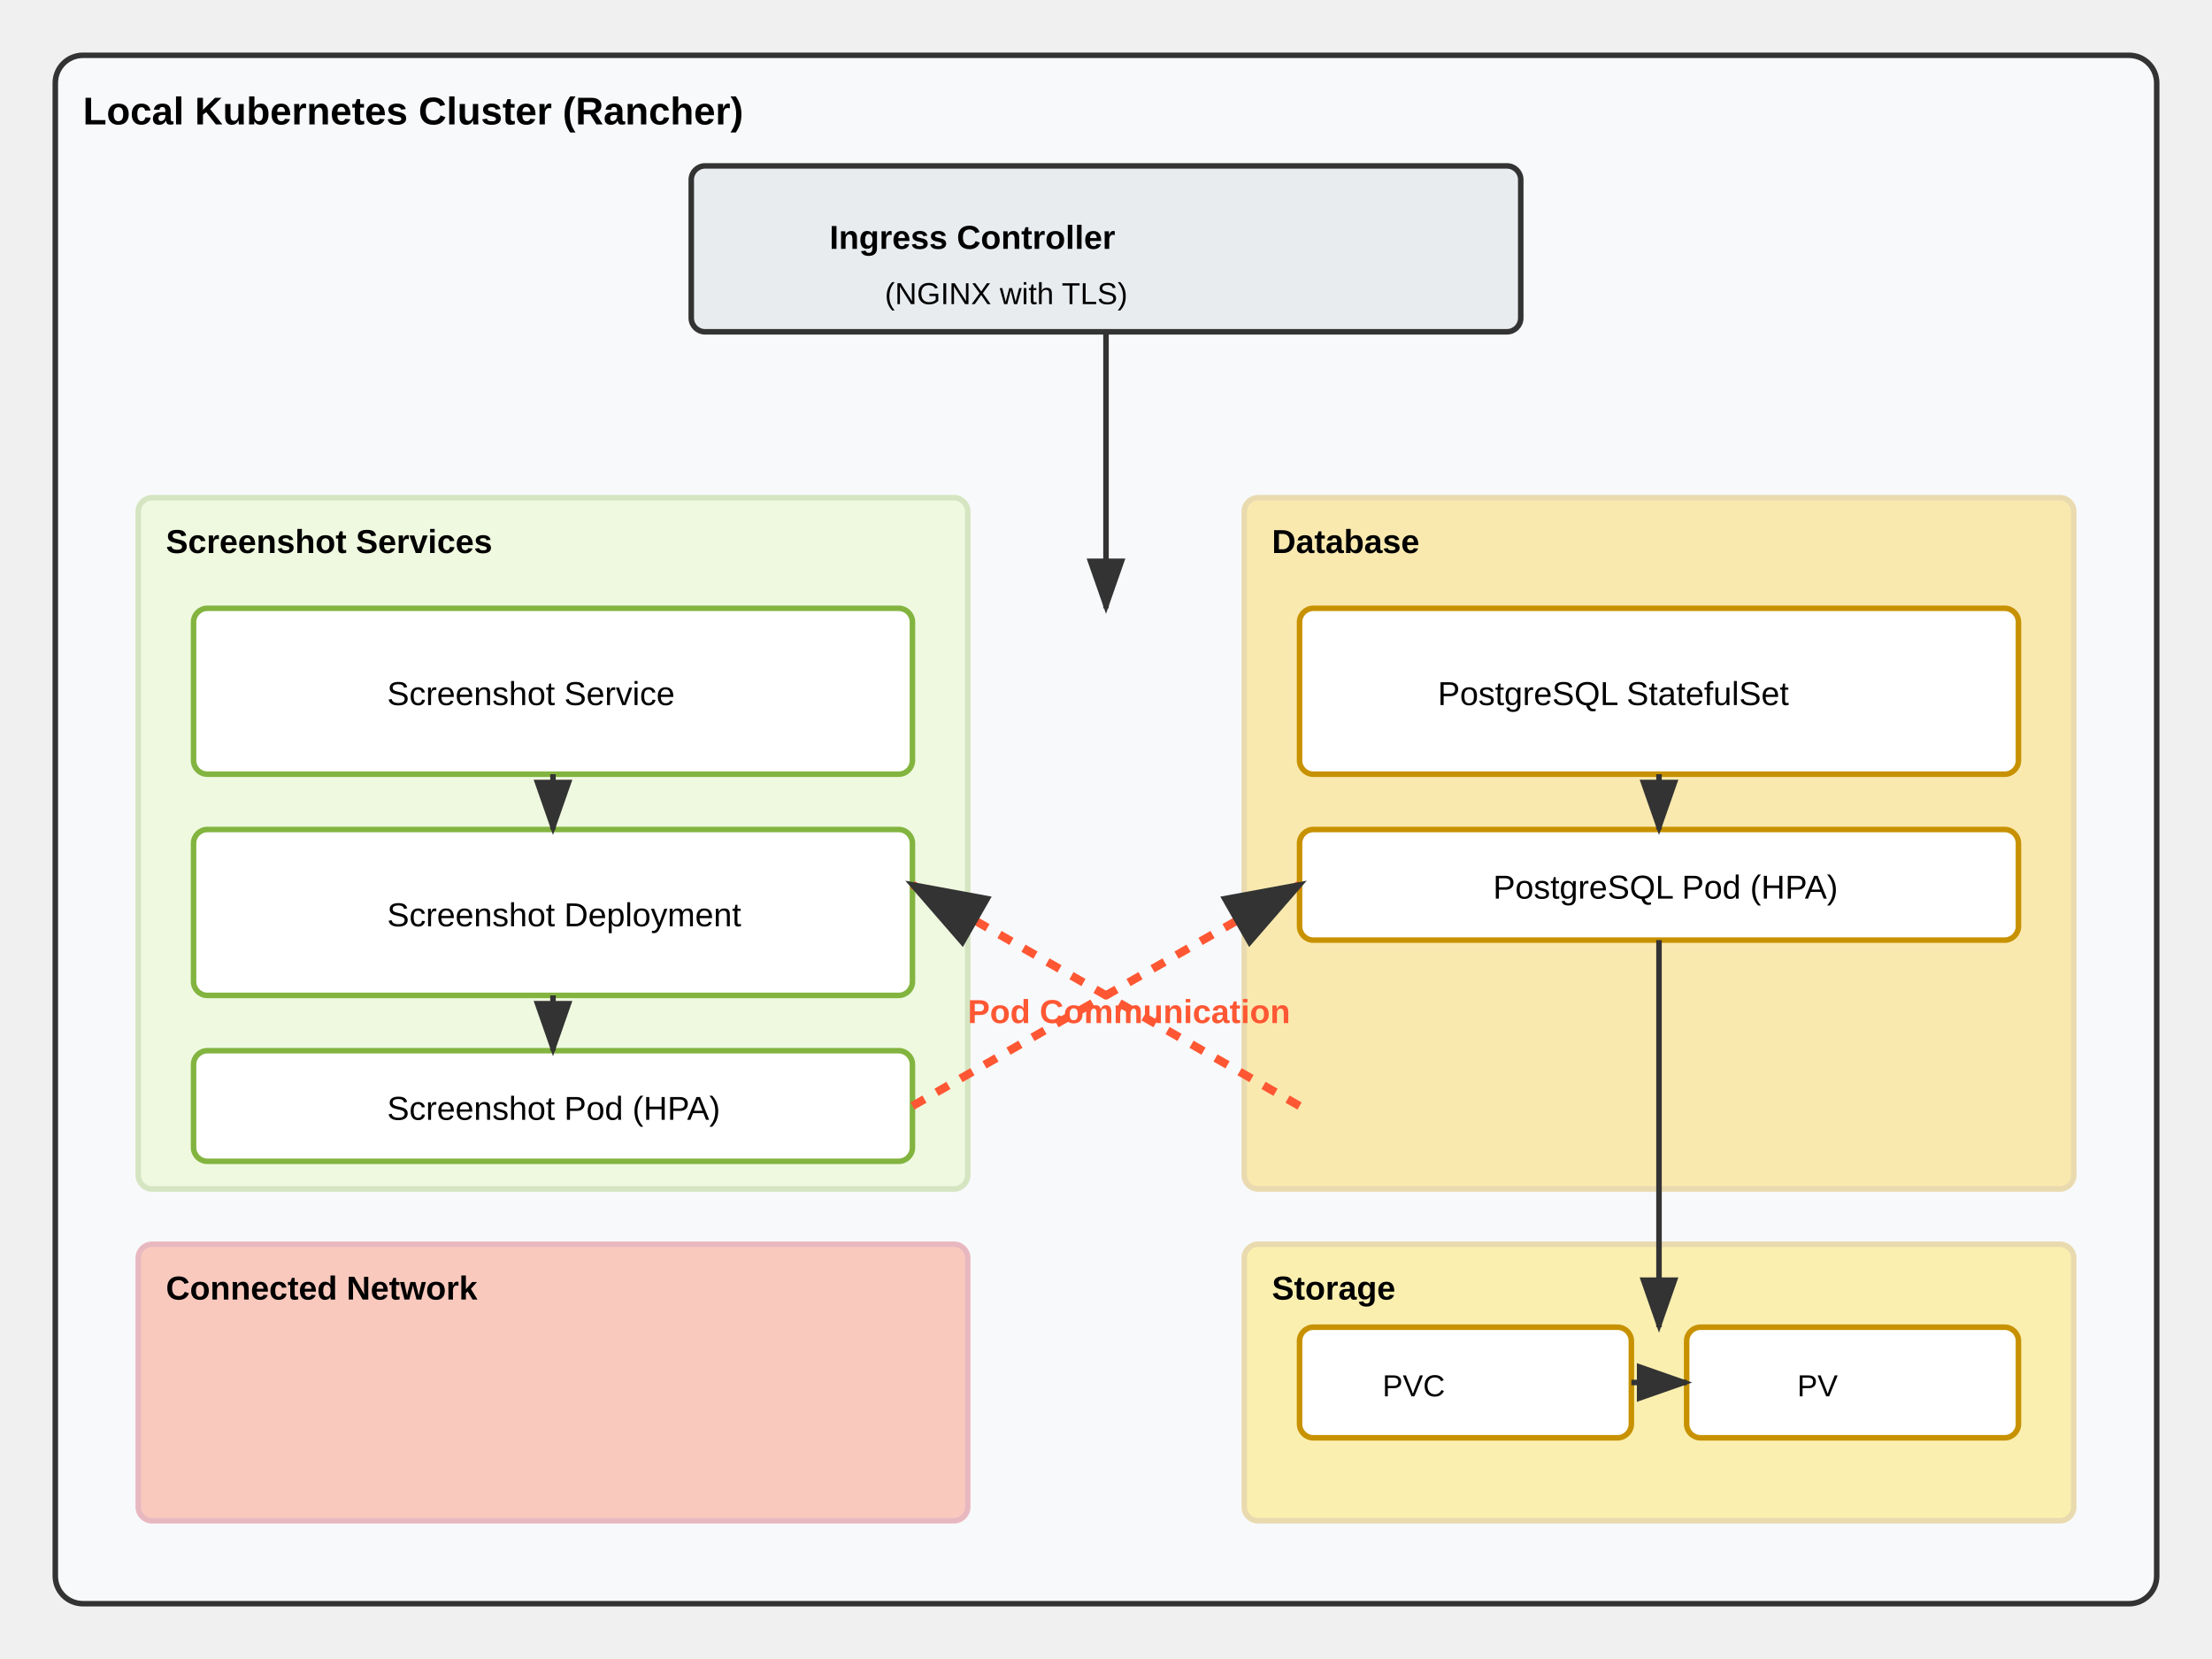
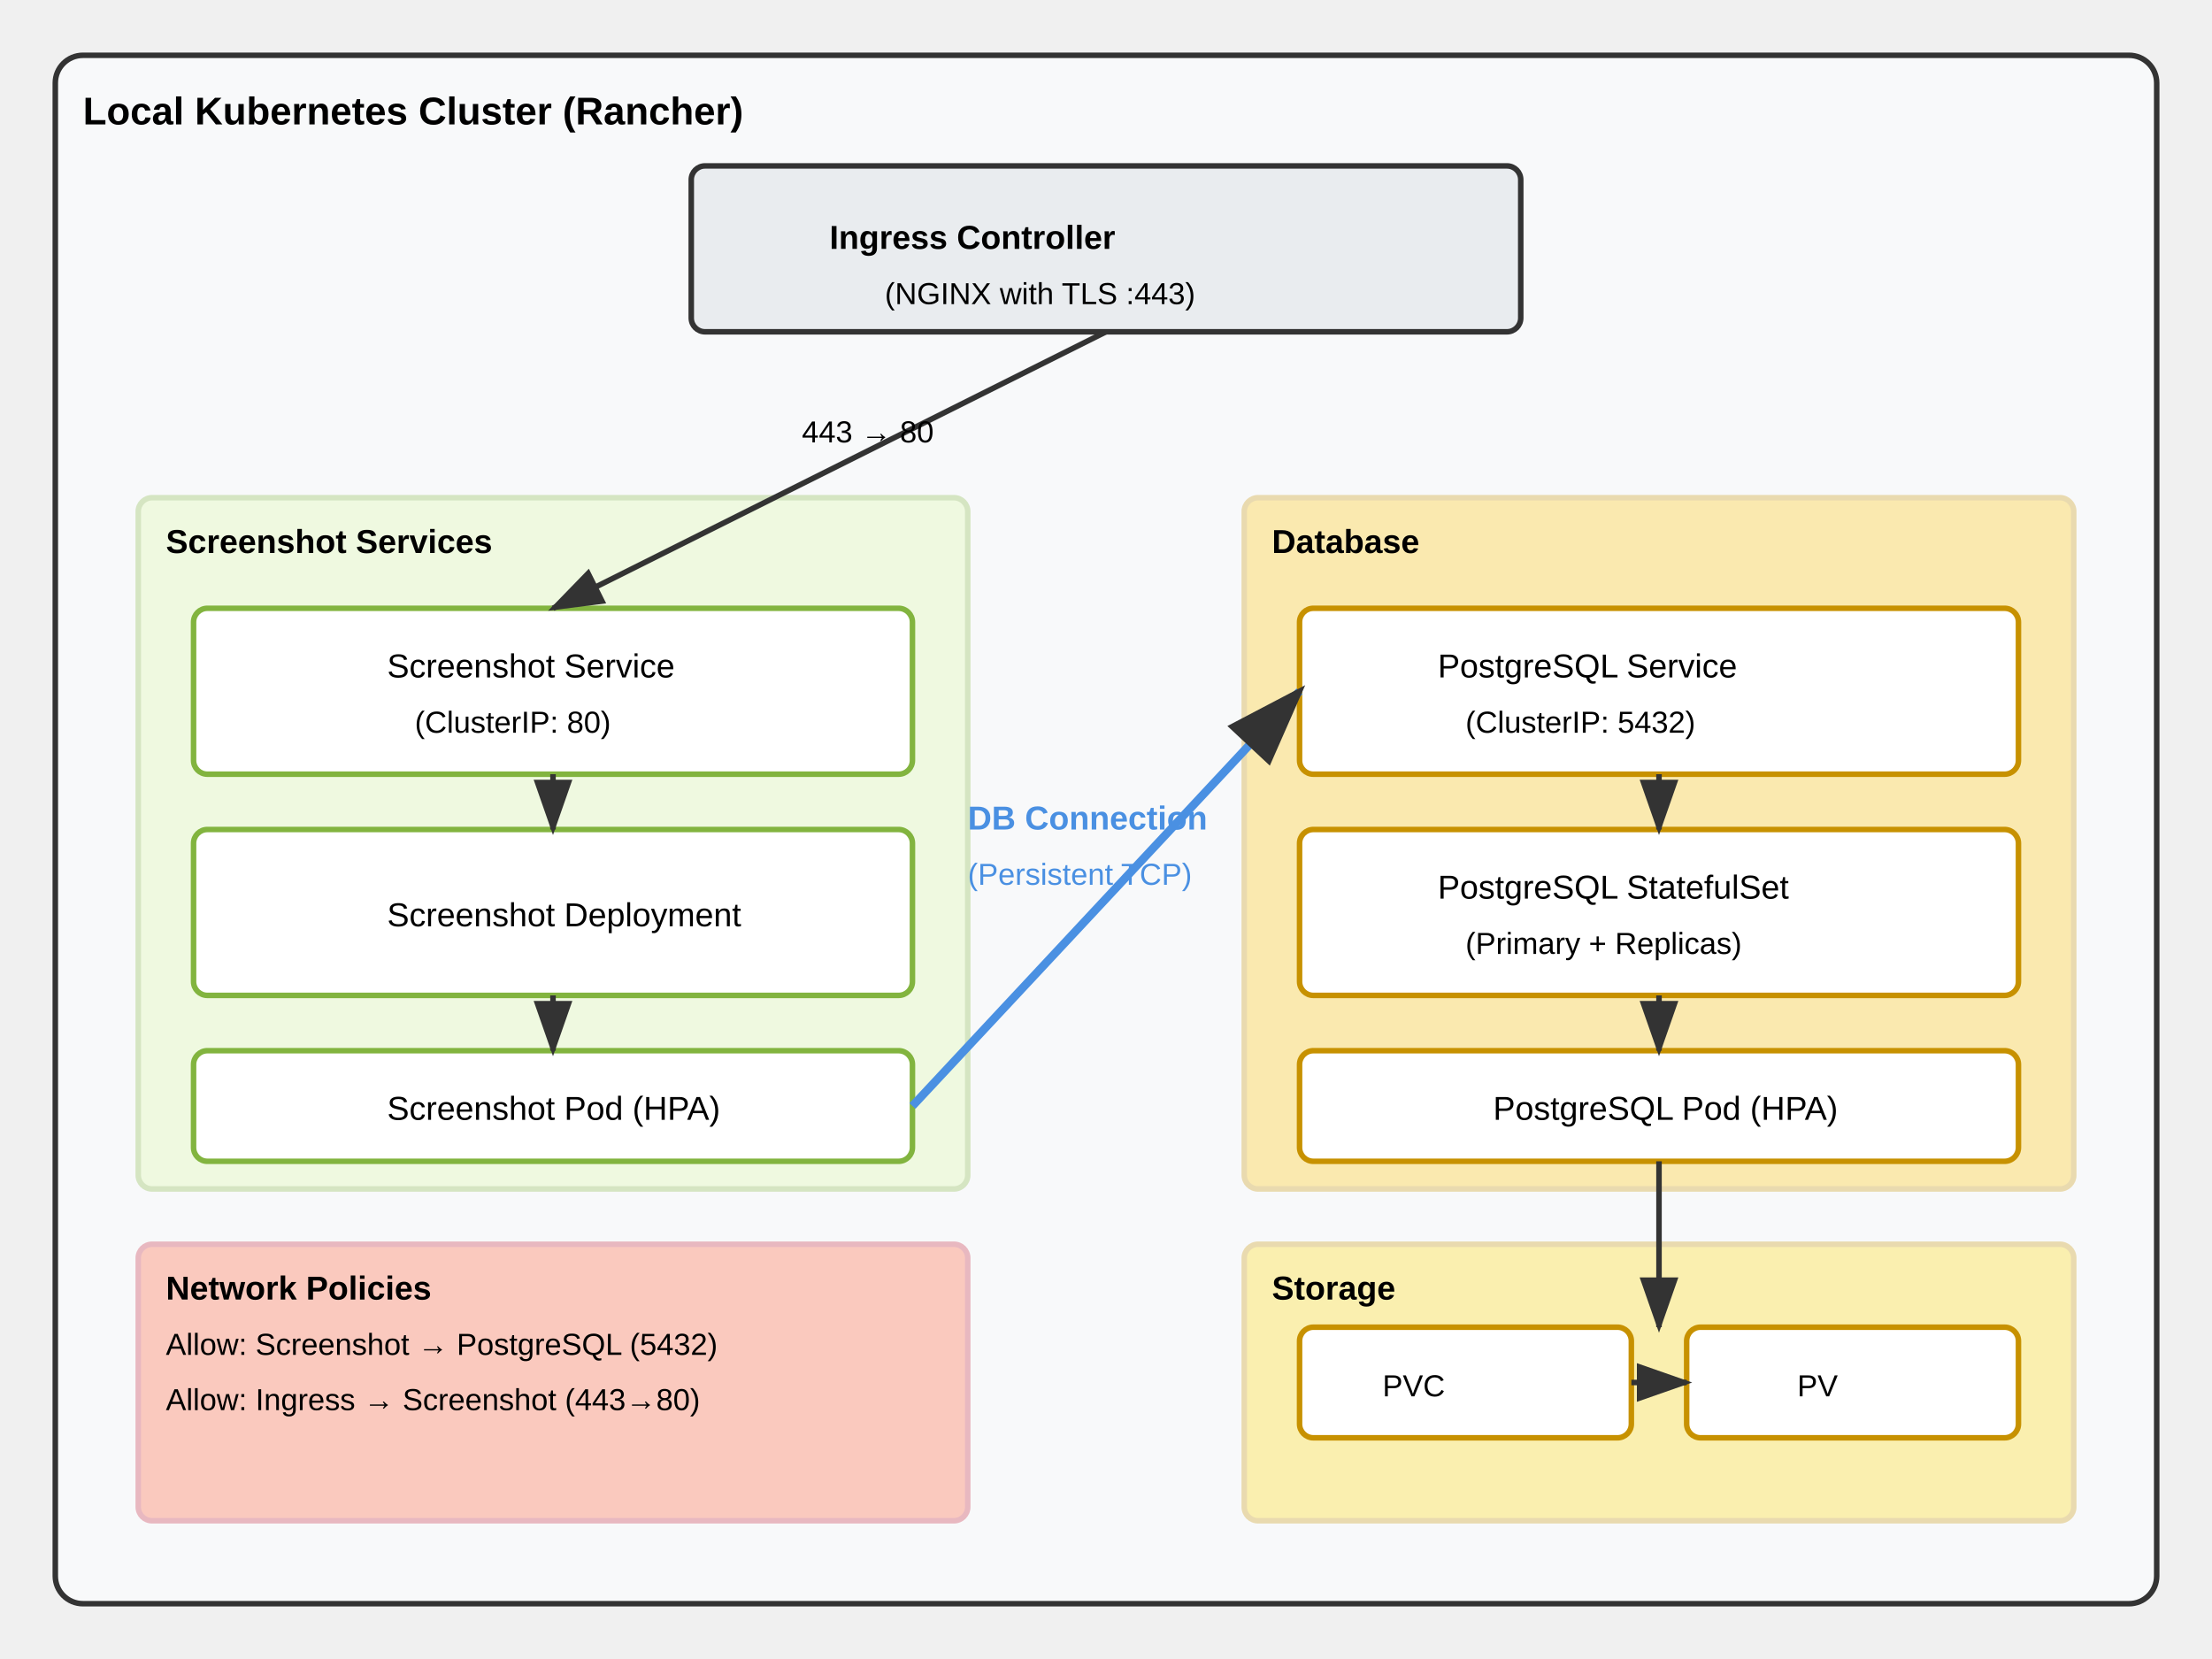
<svg xmlns="http://www.w3.org/2000/svg" viewBox="0 0 800 600">
  <rect x="20" y="20" width="760" height="560" fill="#f8f9fa" stroke="#333" stroke-width="2" rx="10" />
  <text x="30" y="45" font-family="Arial" font-size="14" font-weight="bold">Local Kubernetes Cluster (Rancher)</text>
  <rect x="250" y="60" width="300" height="60" fill="#e9ecef" stroke="#333" stroke-width="2" rx="5" />
  <text x="300" y="90" font-family="Arial" font-size="12" font-weight="bold">Ingress Controller</text>
-   <text x="320" y="110" font-family="Arial" font-size="11">(NGINX with TLS)</text>
+   <text x="320" y="110" font-family="Arial" font-size="11">(NGINX with TLS :443)</text>
  <rect x="50" y="180" width="300" height="250" fill="#daf7a6" stroke="#82b43f" stroke-width="2" rx="5" opacity="0.3" />
  <text x="60" y="200" font-family="Arial" font-size="12" font-weight="bold">Screenshot Services</text>
  <rect x="70" y="220" width="260" height="60" fill="#ffffff" stroke="#82b43f" stroke-width="2" rx="5" />
-   <text x="140" y="255" font-family="Arial" font-size="12">Screenshot Service</text>
+   <text x="140" y="245" font-family="Arial" font-size="12">Screenshot Service</text>
+   <text x="150" y="265" font-family="Arial" font-size="11">(ClusterIP: 80)</text>
  <rect x="70" y="300" width="260" height="60" fill="#ffffff" stroke="#82b43f" stroke-width="2" rx="5" />
  <text x="140" y="335" font-family="Arial" font-size="12">Screenshot Deployment</text>
  <rect x="70" y="380" width="260" height="40" fill="#ffffff" stroke="#82b43f" stroke-width="2" rx="5" />
  <text x="140" y="405" font-family="Arial" font-size="12">Screenshot Pod (HPA)</text>
  <rect x="450" y="180" width="300" height="250" fill="#ffc300" stroke="#c79100" stroke-width="2" rx="5" opacity="0.3" />
  <text x="460" y="200" font-family="Arial" font-size="12" font-weight="bold">Database</text>
  <rect x="470" y="220" width="260" height="60" fill="#ffffff" stroke="#c79100" stroke-width="2" rx="5" />
-   <text x="520" y="255" font-family="Arial" font-size="12">PostgreSQL StatefulSet</text>
-   <rect x="470" y="300" width="260" height="40" fill="#ffffff" stroke="#c79100" stroke-width="2" rx="5" />
-   <text x="540" y="325" font-family="Arial" font-size="12">PostgreSQL Pod (HPA)</text>
+   <text x="520" y="245" font-family="Arial" font-size="12">PostgreSQL Service</text>
+   <text x="530" y="265" font-family="Arial" font-size="11">(ClusterIP: 5432)</text>
+   <rect x="470" y="300" width="260" height="60" fill="#ffffff" stroke="#c79100" stroke-width="2" rx="5" />
+   <text x="520" y="325" font-family="Arial" font-size="12">PostgreSQL StatefulSet</text>
+   <text x="530" y="345" font-family="Arial" font-size="11">(Primary + Replicas)</text>
+   <rect x="470" y="380" width="260" height="40" fill="#ffffff" stroke="#c79100" stroke-width="2" rx="5" />
+   <text x="540" y="405" font-family="Arial" font-size="12">PostgreSQL Pod (HPA)</text>
  <rect x="450" y="450" width="300" height="100" fill="#ffd700" stroke="#c79100" stroke-width="2" rx="5" opacity="0.3" />
  <text x="460" y="470" font-family="Arial" font-size="12" font-weight="bold">Storage</text>
  <rect x="470" y="480" width="120" height="40" fill="#ffffff" stroke="#c79100" stroke-width="2" rx="5" />
  <text x="500" y="505" font-family="Arial" font-size="11">PVC</text>
  <rect x="610" y="480" width="120" height="40" fill="#ffffff" stroke="#c79100" stroke-width="2" rx="5" />
  <text x="650" y="505" font-family="Arial" font-size="11">PV</text>
  <rect x="50" y="450" width="300" height="100" fill="#ff5733" stroke="#c41e3a" stroke-width="2" rx="5" opacity="0.3" />
-   <text x="60" y="470" font-family="Arial" font-size="12" font-weight="bold">Connected Network</text>
-   <path d="M 400 120 L 400 220" stroke="#333" stroke-width="2" fill="none" marker-end="url(#arrowhead)" />
+   <text x="60" y="470" font-family="Arial" font-size="12" font-weight="bold">Network Policies</text>
+   <text x="60" y="490" font-family="Arial" font-size="11">Allow: Screenshot → PostgreSQL (5432)</text>
+   <text x="60" y="510" font-family="Arial" font-size="11">Allow: Ingress → Screenshot (443→80)</text>
+   <path d="M 400 120 L 200 220" stroke="#333" stroke-width="2" fill="none" marker-end="url(#arrowhead)" />
+   <text x="290" y="160" font-family="Arial" font-size="11">443 → 80</text>
  <path d="M 200 280 L 200 300" stroke="#333" stroke-width="2" fill="none" marker-end="url(#arrowhead)" />
  <path d="M 200 360 L 200 380" stroke="#333" stroke-width="2" fill="none" marker-end="url(#arrowhead)" />
  <path d="M 600 280 L 600 300" stroke="#333" stroke-width="2" fill="none" marker-end="url(#arrowhead)" />
-   <path d="M 600 340 L 600 480" stroke="#333" stroke-width="2" fill="none" marker-end="url(#arrowhead)" />
+   <path d="M 600 360 L 600 380" stroke="#333" stroke-width="2" fill="none" marker-end="url(#arrowhead)" />
+   <path d="M 600 420 L 600 480" stroke="#333" stroke-width="2" fill="none" marker-end="url(#arrowhead)" />
  <path d="M 590 500 L 610 500" stroke="#333" stroke-width="2" fill="none" marker-end="url(#arrowhead)" />
-   <path d="M 330 400 L 470 320" stroke="#ff5733" stroke-width="3" stroke-dasharray="5,5" fill="none" marker-end="url(#arrowhead)" />
-   <path d="M 470 400 L 330 320" stroke="#ff5733" stroke-width="3" stroke-dasharray="5,5" fill="none" marker-end="url(#arrowhead)" />
-   <text x="350" y="370" font-family="Arial" font-size="12" fill="#ff5733" font-weight="bold">Pod Communication</text>
+   <path d="M 330 400 L 470 250" stroke="#4a90e2" stroke-width="3" fill="none" marker-end="url(#arrowhead)" />
+   <text x="350" y="300" font-family="Arial" font-size="12" fill="#4a90e2" font-weight="bold">DB Connection</text>
+   <text x="350" y="320" font-family="Arial" font-size="11" fill="#4a90e2">(Persistent TCP)</text>
  <defs>
    <marker id="arrowhead" markerWidth="10" markerHeight="7" refX="9" refY="3.5" orient="auto">
      <polygon points="0 0, 10 3.5, 0 7" fill="#333" />
    </marker>
  </defs>
</svg>
